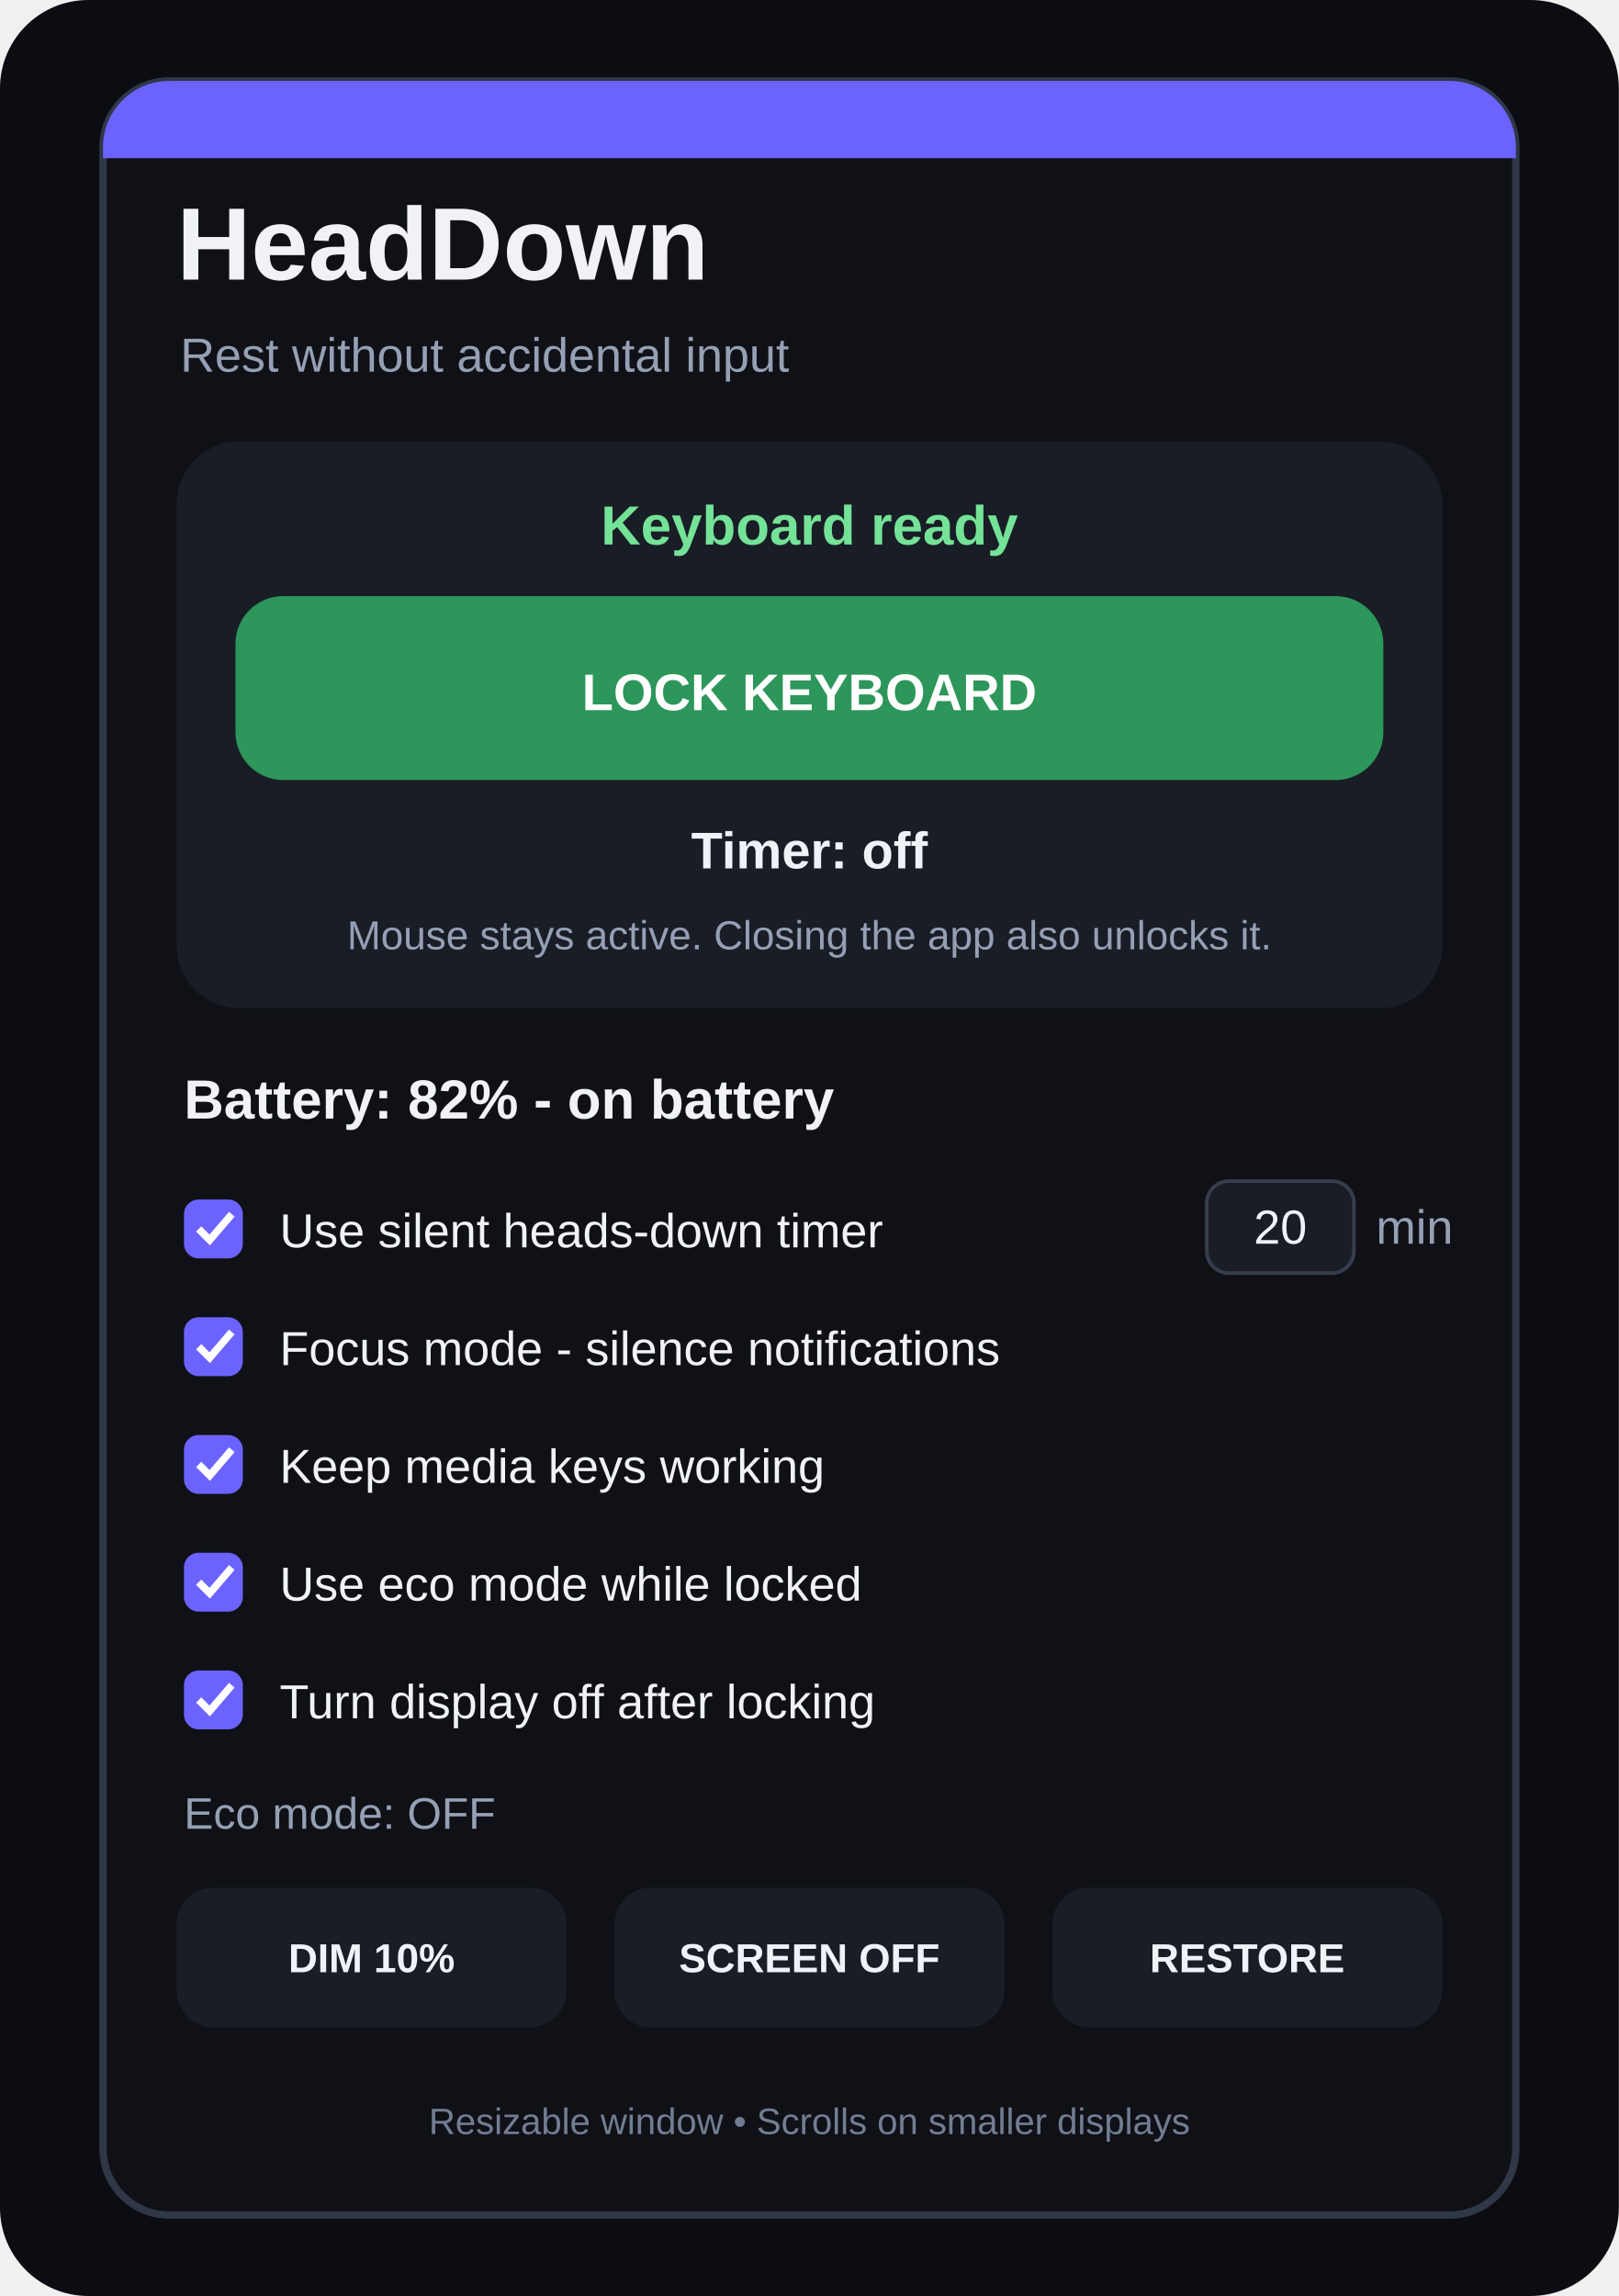
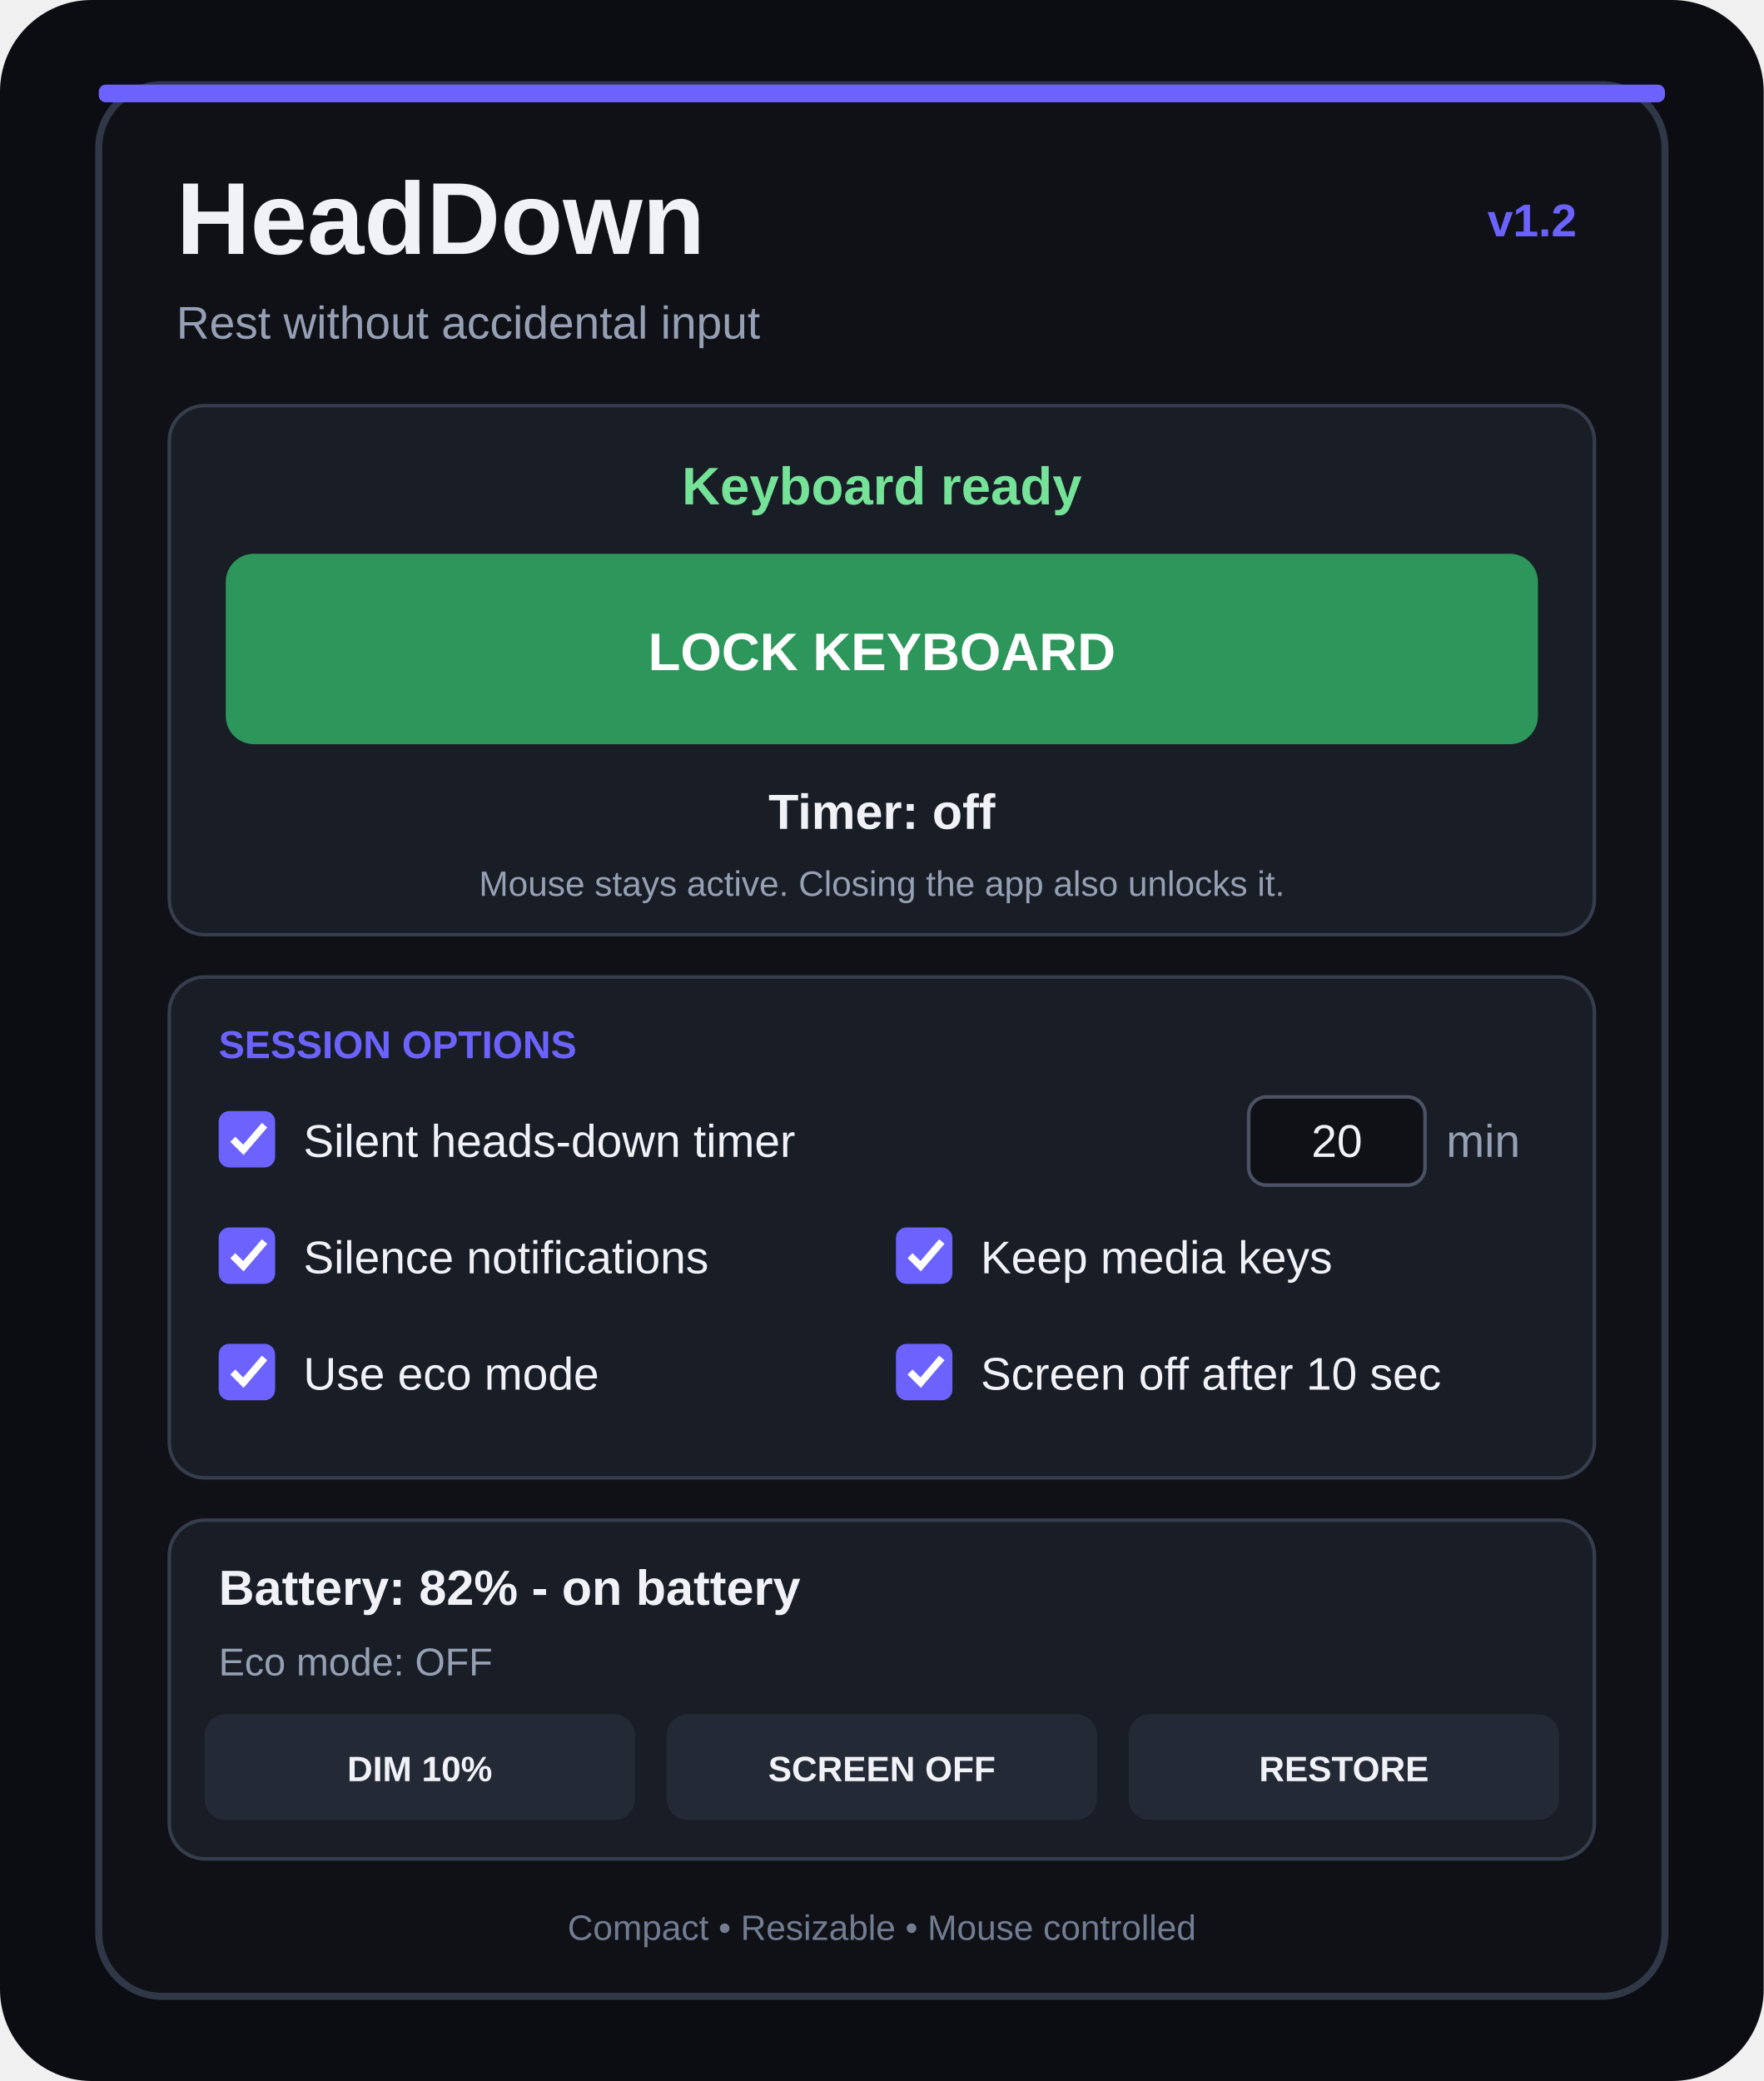
- <svg xmlns="http://www.w3.org/2000/svg" width="440" height="624" viewBox="0 0 440 624" role="img" aria-labelledby="title desc">
-   <rect width="440" height="624" rx="24" fill="#0b0d12" />
-   <rect x="28" y="22" width="384" height="580" rx="18" fill="#0f1117" stroke="#303747" stroke-width="2" />
-   <path d="M46 22h348a18 18 0 0 1 18 18v3H28v-3a18 18 0 0 1 18-18z" fill="#6c63ff" />
-   <text x="48" y="76" fill="#f0f2f7" font-family="Segoe UI,Arial" font-size="28" font-weight="600">HeadDown</text>
-   <text x="49" y="101" fill="#96a0b4" font-family="Segoe UI,Arial" font-size="13">Rest without accidental input</text>
-   <rect x="48" y="120" width="344" height="154" rx="17" fill="#191d26" />
-   <text x="220" y="148" fill="#74e297" text-anchor="middle" font-family="Segoe UI,Arial" font-size="15" font-weight="600">Keyboard ready</text>
-   <rect x="64" y="162" width="312" height="50" rx="13" fill="#2d965a" />
-   <text x="220" y="193" fill="#fff" text-anchor="middle" font-family="Segoe UI,Arial" font-size="14" font-weight="700">LOCK KEYBOARD</text>
-   <text x="220" y="236" fill="#f0f2f7" text-anchor="middle" font-family="Segoe UI,Arial" font-size="14" font-weight="600">Timer: off</text>
-   <text x="220" y="258" fill="#96a0b4" text-anchor="middle" font-family="Segoe UI,Arial" font-size="11">Mouse stays active. Closing the app also unlocks it.</text>
-   <text x="50" y="304" fill="#f0f2f7" font-family="Segoe UI,Arial" font-size="15" font-weight="600">Battery: 82% - on battery</text>
+ <svg xmlns="http://www.w3.org/2000/svg" width="500" height="590" viewBox="0 0 500 590" role="img" aria-labelledby="title desc">
+   <rect width="500" height="590" rx="26" fill="#0b0d12" />
+   <rect x="28" y="24" width="444" height="542" rx="18" fill="#0f1117" stroke="#303747" stroke-width="2" />
+   <rect x="28" y="24" width="444" height="5" rx="2" fill="#6c63ff" />
+   <text x="50" y="72" fill="#f0f2f7" font-family="Segoe UI,Arial" font-size="29" font-weight="600">HeadDown</text>
+   <text x="50" y="96" fill="#96a0b4" font-family="Segoe UI,Arial" font-size="13">Rest without accidental input</text>
+   <text x="447" y="67" fill="#6c63ff" text-anchor="end" font-family="Segoe UI,Arial" font-size="13" font-weight="600">v1.2</text>
+   <rect x="48" y="115" width="404" height="150" rx="10" fill="#191d26" stroke="#363d4c" />
+   <text x="250" y="143" fill="#74e297" text-anchor="middle" font-family="Segoe UI,Arial" font-size="15" font-weight="600">Keyboard ready</text>
+   <rect x="64" y="157" width="372" height="54" rx="8" fill="#2d965a" />
+   <text x="250" y="190" fill="#fff" text-anchor="middle" font-family="Segoe UI,Arial" font-size="15" font-weight="700">LOCK KEYBOARD</text>
+   <text x="250" y="235" fill="#f0f2f7" text-anchor="middle" font-family="Segoe UI,Arial" font-size="14" font-weight="600">Timer: off</text>
+   <text x="250" y="254" fill="#96a0b4" text-anchor="middle" font-family="Segoe UI,Arial" font-size="10">Mouse stays active. Closing the app also unlocks it.</text>
+   <rect x="48" y="277" width="404" height="142" rx="10" fill="#191d26" stroke="#363d4c" />
+   <text x="62" y="300" fill="#6c63ff" font-family="Segoe UI,Arial" font-size="11" font-weight="700">SESSION OPTIONS</text>
  <g font-family="Segoe UI,Arial" font-size="13" fill="#f0f2f7">
-     <rect x="50" y="326" width="16" height="16" rx="4" fill="#6c63ff" />
-     <path d="M54 334l3 3 6-7" fill="none" stroke="#fff" stroke-width="2" />
-     <text x="76" y="339">Use silent heads-down timer</text>
-     <rect x="328" y="321" width="40" height="25" rx="6" fill="#191d26" stroke="#363d4c" />
-     <text x="348" y="338" text-anchor="middle">20</text>
-     <text x="374" y="338" fill="#96a0b4">min</text>
-     <rect x="50" y="358" width="16" height="16" rx="4" fill="#6c63ff" />
-     <path d="M54 366l3 3 6-7" fill="none" stroke="#fff" stroke-width="2" />
-     <text x="76" y="371">Focus mode - silence notifications</text>
-     <rect x="50" y="390" width="16" height="16" rx="4" fill="#6c63ff" />
-     <path d="M54 398l3 3 6-7" fill="none" stroke="#fff" stroke-width="2" />
-     <text x="76" y="403">Keep media keys working</text>
-     <rect x="50" y="422" width="16" height="16" rx="4" fill="#6c63ff" />
-     <path d="M54 430l3 3 6-7" fill="none" stroke="#fff" stroke-width="2" />
-     <text x="76" y="435">Use eco mode while locked</text>
-     <rect x="50" y="454" width="16" height="16" rx="4" fill="#6c63ff" />
-     <path d="M54 462l3 3 6-7" fill="none" stroke="#fff" stroke-width="2" />
-     <text x="76" y="467">Turn display off after locking</text>
+     <rect x="62" y="315" width="16" height="16" rx="3" fill="#6c63ff" />
+     <path d="M66 323l3 3 6-7" fill="none" stroke="#fff" stroke-width="2" />
+     <text x="86" y="328">Silent heads-down timer</text>
+     <rect x="354" y="311" width="50" height="25" rx="5" fill="#0f1117" stroke="#4a5264" />
+     <text x="379" y="328" text-anchor="middle">20</text>
+     <text x="410" y="328" fill="#96a0b4">min</text>
+     <rect x="62" y="348" width="16" height="16" rx="3" fill="#6c63ff" />
+     <path d="M66 356l3 3 6-7" fill="none" stroke="#fff" stroke-width="2" />
+     <text x="86" y="361">Silence notifications</text>
+     <rect x="254" y="348" width="16" height="16" rx="3" fill="#6c63ff" />
+     <path d="M258 356l3 3 6-7" fill="none" stroke="#fff" stroke-width="2" />
+     <text x="278" y="361">Keep media keys</text>
+     <rect x="62" y="381" width="16" height="16" rx="3" fill="#6c63ff" />
+     <path d="M66 389l3 3 6-7" fill="none" stroke="#fff" stroke-width="2" />
+     <text x="86" y="394">Use eco mode</text>
+     <rect x="254" y="381" width="16" height="16" rx="3" fill="#6c63ff" />
+     <path d="M258 389l3 3 6-7" fill="none" stroke="#fff" stroke-width="2" />
+     <text x="278" y="394">Screen off after 10 sec</text>
  </g>
-   <text x="50" y="497" fill="#96a0b4" font-family="Segoe UI,Arial" font-size="12">Eco mode: OFF</text>
-   <g font-family="Segoe UI,Arial" font-size="11" font-weight="600" fill="#f0f2f7">
-     <rect x="48" y="513" width="106" height="38" rx="10" fill="#191d26" />
-     <text x="101" y="536" text-anchor="middle">DIM 10%</text>
-     <rect x="167" y="513" width="106" height="38" rx="10" fill="#191d26" />
-     <text x="220" y="536" text-anchor="middle">SCREEN OFF</text>
-     <rect x="286" y="513" width="106" height="38" rx="10" fill="#191d26" />
-     <text x="339" y="536" text-anchor="middle">RESTORE</text>
+   <rect x="48" y="431" width="404" height="96" rx="10" fill="#191d26" stroke="#363d4c" />
+   <text x="62" y="455" fill="#f0f2f7" font-family="Segoe UI,Arial" font-size="14" font-weight="600">Battery: 82% - on battery</text>
+   <text x="62" y="475" fill="#96a0b4" font-family="Segoe UI,Arial" font-size="11">Eco mode: OFF</text>
+   <g font-family="Segoe UI,Arial" font-size="10" font-weight="600" fill="#f0f2f7">
+     <rect x="58" y="486" width="122" height="30" rx="6" fill="#242936" />
+     <text x="119" y="505" text-anchor="middle">DIM 10%</text>
+     <rect x="189" y="486" width="122" height="30" rx="6" fill="#242936" />
+     <text x="250" y="505" text-anchor="middle">SCREEN OFF</text>
+     <rect x="320" y="486" width="122" height="30" rx="6" fill="#242936" />
+     <text x="381" y="505" text-anchor="middle">RESTORE</text>
  </g>
-   <text x="220" y="580" fill="#727d92" text-anchor="middle" font-family="Segoe UI,Arial" font-size="10">Resizable window • Scrolls on smaller displays</text>
+   <text x="250" y="550" fill="#727d92" text-anchor="middle" font-family="Segoe UI,Arial" font-size="10">Compact • Resizable • Mouse controlled</text>
</svg>
